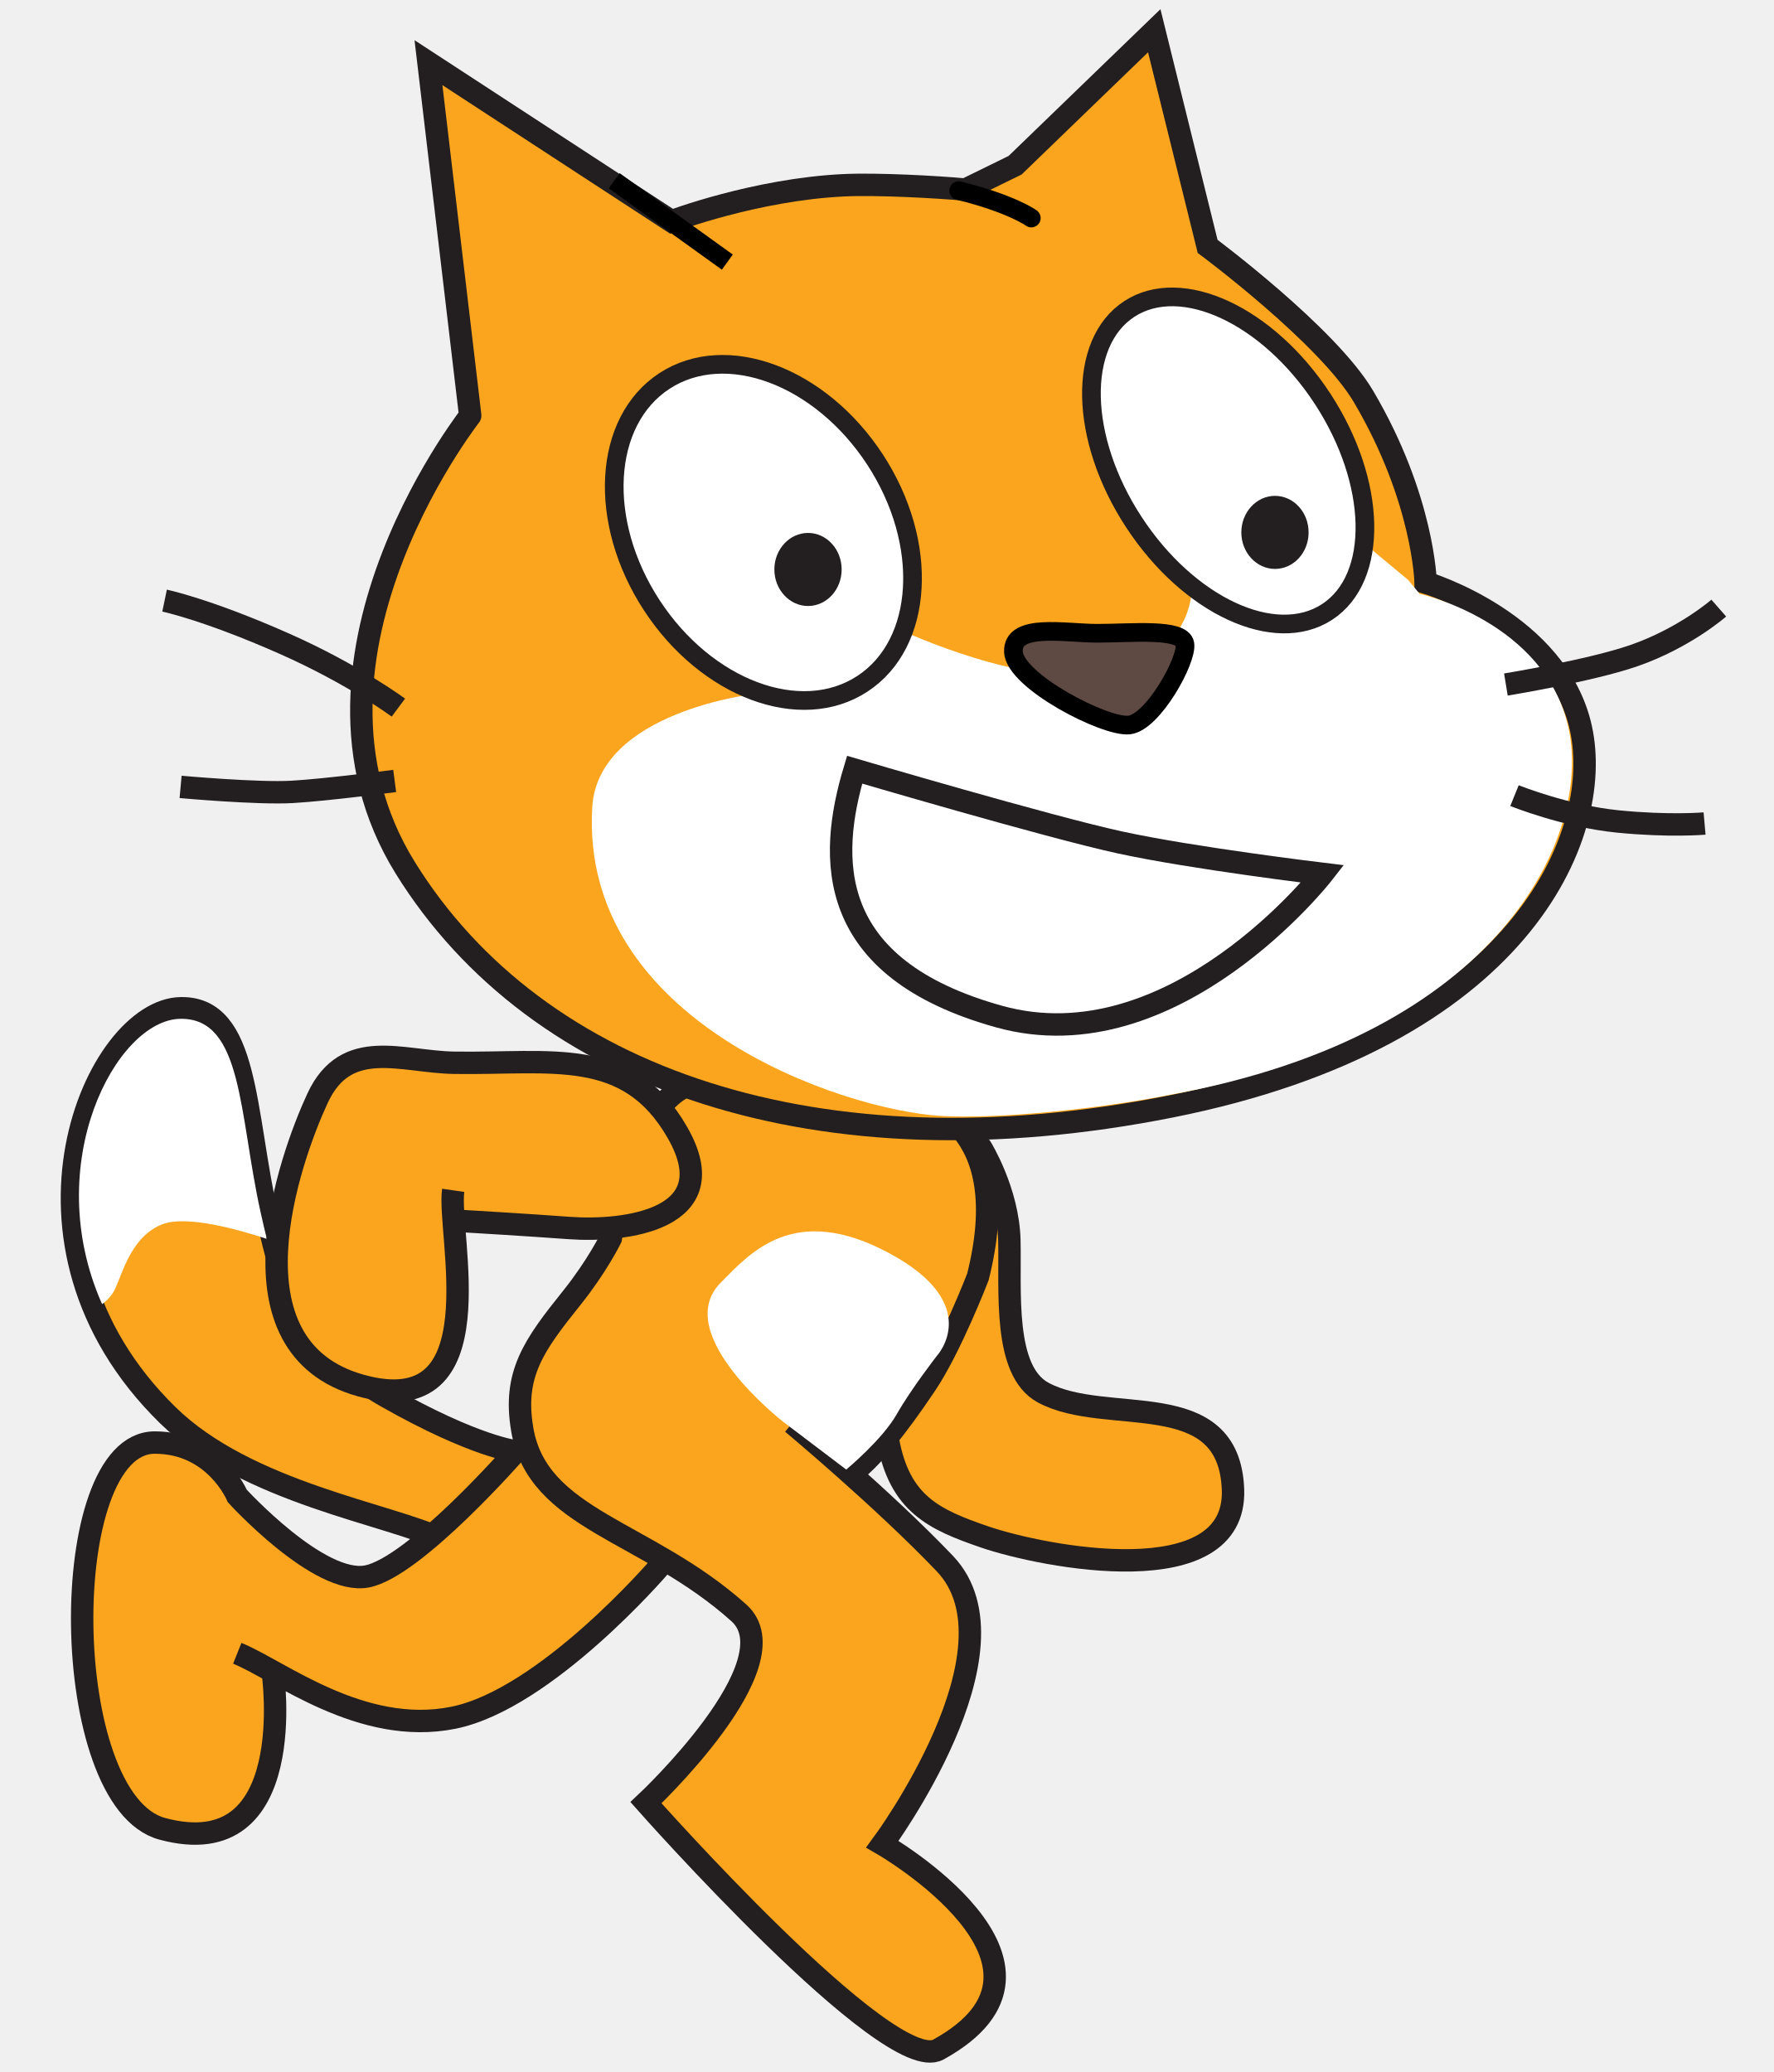
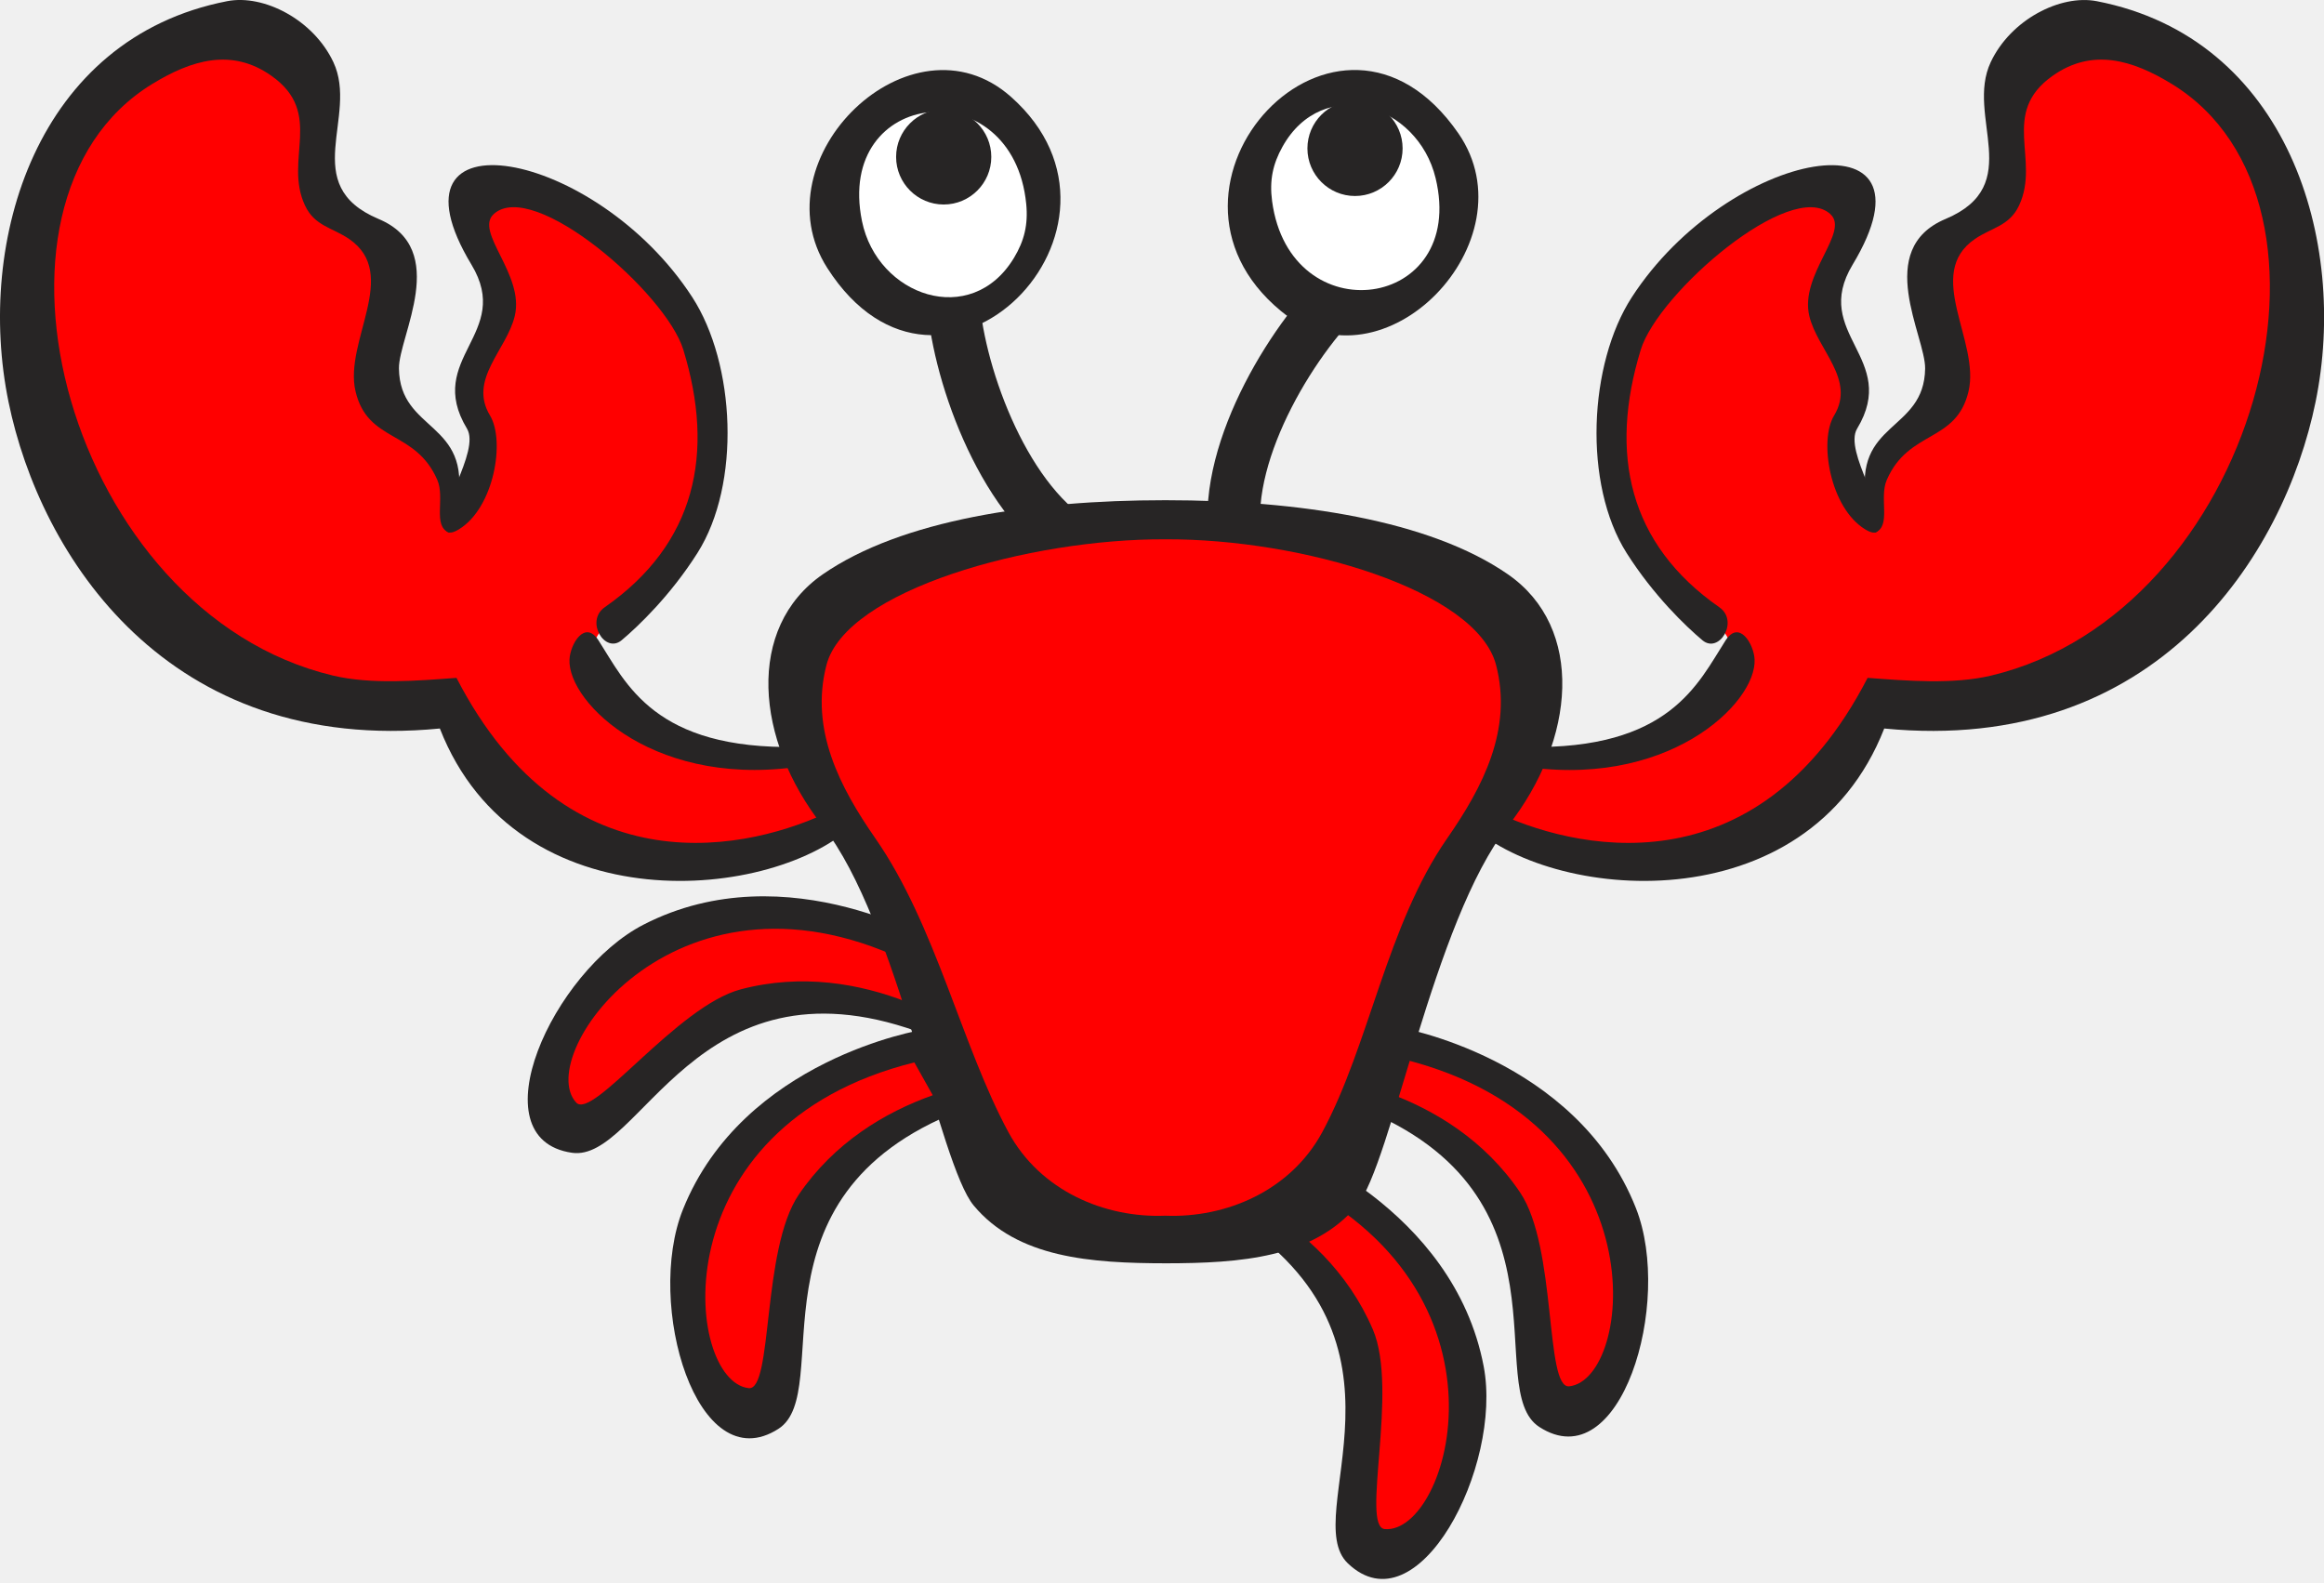
- <svg xmlns="http://www.w3.org/2000/svg" version="1.1" id="cat" x="0px" y="0px" width="95px" height="111px" viewBox="0 0 95 111" enable-background="new 0 0 95 111" xml:space="preserve">
-   <g>
-     <g id="Layer_8">
-       <path fill="#FAA51D" stroke="#231F20" stroke-width="1.2" d="M23.754,82.506c-2.871-1.402-10.511-2.518-14.771-6.695    c-9.431-9.246-3.824-21.732,0.704-21.797c3.611-0.061,3.363,5.482,4.622,11.145c0.875,3.939,1.673,6.988,6.407,9.674    c4.735,2.688,6.918,2.916,6.918,2.916s3.258,0.791,1.596,2.562C27.568,82.076,23.754,82.506,23.754,82.506z" />
-       <path fill="#FFFFFF" d="M14.291,66.369c-0.115-0.459-0.222-0.928-0.33-1.413c-1.172-5.271-0.941-10.432-4.303-10.377    c-3.433,0.05-7.53,7.771-4.19,15.285c0.193-0.143,0.399-0.336,0.569-0.588c0.451-0.664,0.821-2.969,2.654-3.688    C9.989,65.082,12.778,65.869,14.291,66.369z" />
-     </g>
-     <path fill="#FAA51D" stroke="#231F20" stroke-width="1.2" d="M52.543,61.473c0,0,1.455,2.342,1.519,4.969   c0.065,2.723-0.351,6.984,1.804,8.158c3.381,1.842,9.959-0.463,10.174,5.191c0.211,5.652-10.152,3.623-13.299,2.547   c-2.695-0.926-4.559-1.758-5.18-5.182c0,0-3.764-13.969-0.196-15.59C50.933,59.945,52.543,61.473,52.543,61.473z" />
-     <path fill="#FAA51D" stroke="#231F20" stroke-width="1.2" d="M14.61,89.584c0,0,1.504,10.391-5.922,8.387   c-5.586-1.51-5.705-20.68-0.406-20.691c3.237-0.006,4.425,2.859,4.425,2.859s4.385,4.812,6.95,4.312   c2.565-0.502,7.978-6.703,7.978-6.703s2.875-2.539,6.146,0.023c3.271,2.561,1.521,6.178,1.521,6.178s-6.07,7.072-11.014,8.072   c-4.945,1.002-9.375-2.568-11.58-3.451" />
-     <g id="Layer_6">
-       <path fill="#FAA51D" stroke="#231F20" stroke-width="1.2" d="M42.435,76.238c0,0,4.866,4.062,8.166,7.52    c4.384,4.592-3.339,15.039-3.339,15.039s11.234,6.467,2.998,11c-2.657,1.467-15.661-13.225-15.661-13.225s7.979-7.475,4.972-10.172    c-4.964-4.449-10.771-4.959-11.6-9.824c-0.502-2.957,0.613-4.502,2.658-7.053c1.354-1.689,2.084-3.182,2.084-3.182    s1.135-7.238,4.289-8.254c3.153-1.014,8.842,0.057,10.758,0.395c1.914,0.338,6.645,1.877,4.617,9.922c0,0-1.451,3.771-2.789,5.762    c-1.604,2.389-2.854,3.924-4.08,4.867" />
-       <path fill="#FFFFFF" d="M50.182,72.631c0,0,2.55-2.748-2.551-5.494c-5.102-2.746-7.449-0.016-9.024,1.572    c-2.731,2.742,3.334,7.453,3.334,7.453l3.383,2.564c0,0,1.916-1.582,2.701-2.957C48.807,74.396,50.182,72.631,50.182,72.631" />
-     </g>
-     <path fill="#FAA51D" stroke="#231F20" stroke-width="1.2" d="M24.428,65.395c0.939,0.057,3.625,0.213,6.064,0.391   c3.014,0.217,8.451-0.451,5.801-5.098c-2.649-4.65-6.74-3.674-11.961-3.754c-2.812-0.043-5.785-1.412-7.322,1.895   c-1.534,3.312-5.051,13.338,2.313,15.396c7.366,2.057,4.618-8.137,4.95-10.457" />
-     <g id="Layer_2">
-       <path fill="#FAA51D" stroke="#231F20" stroke-width="1.2" d="M51.709,10.156c-1.54-0.143-4.75-0.316-6.518-0.231    c-4.728,0.225-9.224,1.928-9.224,1.928L22.949,3.357l2.235,18.906c0.646-0.782-10.555,12.804-3.479,24.224    c7.08,11.426,22.233,16.518,40.988,12.792c18.755-3.728,23.229-14.531,21.986-20.246c-1.242-5.714-8.322-7.823-8.322-7.823    s-0.09-4.48-3.328-9.97c-1.926-3.268-8.348-8.041-8.348-8.041L61.822,1.647L54.37,8.851L51.709,10.156z" />
-       <path fill="#FFFFFF" d="M75.42,31.066l-2.483-2.064l-9.115,2.661c0,0,0,3.419-4.367,4.367c-4.37,0.951-11.211-2.277-11.211-2.277    l-7.784,3.417c0,0-8.437,0.928-8.739,6.081C31.048,54.704,45.1,59.478,50.425,59.783c2.905,0.167,8.235-0.337,12.277-1.14    c17.752-3.235,22.551-13.92,21.309-19.635c-1.242-5.714-7.977-7.196-7.977-7.196L75.42,31.066z" />
-       <path fill="none" stroke="#231F20" stroke-width="1.2" d="M9.673,42.155c0,0,4.107,0.374,5.974,0.268    c1.865-0.107,5.492-0.587,5.492-0.587" />
-       <path fill="none" stroke="#231F20" stroke-width="1.2" d="M80.656,36.671c0,0,4.549-0.743,6.859-1.549    c2.715-0.942,4.543-2.545,4.543-2.545" />
-       <path fill="none" stroke="#231F20" stroke-width="1.2" d="M21.337,37.909c0,0-2.384-1.777-6.117-3.43    c-4.134-1.831-6.405-2.303-6.405-2.303" />
-       <path fill="none" stroke="#231F20" stroke-width="1.2" d="M81.117,42.622c0,0,2.726,1.104,5.533,1.385    c2.77,0.276,4.647,0.11,4.647,0.11" />
-       <path fill="none" stroke="#000000" stroke-linecap="round" stroke-miterlimit="10" d="M51.349,10.212    c2.84,0.7,3.888,1.469,3.888,1.469" />
-       <line fill="none" stroke="#000000" x1="32.898" y1="9.684" x2="38.956" y2="14.042" />
-     </g>
-     <g id="Layer_5">
-       <path fill="#FFFFFF" stroke="#231F20" d="M70.84,21.366c2.924,4.479,3.033,9.591,0.242,11.415    c-2.793,1.825-7.426-0.332-10.354-4.813c-2.932-4.48-3.037-9.589-0.244-11.415C63.275,14.73,67.913,16.884,70.84,21.366z" />
-       <path fill="#231F20" d="M70.089,28.522c0,1.08-0.802,1.956-1.8,1.956c-0.993,0-1.803-0.877-1.803-1.956    c0-1.08,0.81-1.958,1.803-1.958C69.287,26.564,70.089,27.442,70.089,28.522" />
-     </g>
-     <g id="Layer_7">
-       <path fill="#FFFFFF" stroke="#231F20" d="M46.867,24.619c2.926,4.48,2.619,9.862-0.681,12.015    c-3.302,2.159-8.351,0.272-11.276-4.208c-2.928-4.48-2.624-9.86,0.678-12.017C38.891,18.253,43.938,20.137,46.867,24.619z" />
-       <path fill="#231F20" d="M45.079,30.507c0,1.081-0.803,1.957-1.801,1.957c-0.992,0-1.803-0.878-1.803-1.957    c0-1.08,0.811-1.957,1.803-1.957C44.274,28.55,45.079,29.427,45.079,30.507" />
-     </g>
-     <path fill="#5E4A42" stroke="#000000" d="M58.766,33.926c1.854,0,4.555-0.284,4.697,0.569c0.143,0.855-1.709,4.203-2.988,4.345   c-1.283,0.142-6.125-2.353-6.195-3.919C54.206,33.355,57.055,33.926,58.766,33.926z" />
-     <g id="Layer_4">
-       <path fill="none" stroke="#231F20" stroke-width="1.2" d="M45.774,41.235c0,0,10.347,3.054,14.217,3.897    c3.868,0.842,10.851,1.684,10.851,1.684s-7.99,10.245-17.328,7.644C44.176,51.863,44.345,45.975,45.774,41.235z" />
-     </g>
+ <svg xmlns="http://www.w3.org/2000/svg" version="1.1" width="348" height="237">
+   <g id="ID0.02210929337888956" transform="matrix(0.7549869, 0.6557398, -0.6557398, 0.7549869, 137.95, -65.35)">
+     <path id="ID0.6615138123743236" fill="#272525" d="M 58.812 69.148 C 47.382 76.420 54.982 86.381 52.107 89.129 C 48.075 92.984 43.184 83.557 44.279 77.787 C 46.025 68.588 55.816 64.975 55.816 64.975 C 55.816 64.975 58.835 67.771 58.812 69.148 L 58.812 69.148 L 58.812 69.148 L 58.812 69.148 L 58.812 69.148 L 58.812 69.148 L 58.812 69.148 L 58.812 69.148 L 58.812 69.148 Z " transform="matrix(2.550601, 0.4998147, -0.4998147, 2.550601, 28.2, -39.4)" />
+     <path id="ID0.19191409228369594" fill="#FF0000" d="M 55.734 66.903 L 57.138 68.554 C 54.630 70.041 52.100 72.313 50.666 75.657 C 49.164 79.158 51.387 87.037 49.977 87.155 C 46.261 87.467 41.965 73.337 55.734 66.903 L 55.734 66.903 L 55.734 66.903 L 55.734 66.903 L 55.734 66.903 L 55.734 66.903 L 55.734 66.903 L 55.734 66.903 L 55.734 66.903 Z " transform="matrix(2.550601, 0.4998147, -0.4998147, 2.550601, 28.2, -39.4)" />
+   </g>
+   <path id="ID0.19590965565294027" fill="none" d="M 61.965 31.297 C 57.658 28.643 55.082 21.164 54.898 17.010 " transform="matrix(2.599112, 0, 0, 2.599112, 0, 0)" />
+   <path id="ID0.3219024804420769" fill="none" stroke="#272525" stroke-width="3.031" d="M 61.965 31.297 C 57.658 28.643 55.082 21.164 54.898 17.010 " transform="matrix(2.599112, 0, 0, 2.599112, 0, 0)" />
+   <path id="ID0.9153673928231001" fill="none" d="M 71.145 30.875 C 70.499 25.858 74.690 19.148 77.802 16.391 " transform="matrix(2.599112, 0, 0, 2.599112, 0, 0)" />
+   <path id="ID0.7677619978785515" fill="none" stroke="#272525" stroke-width="3.031" d="M 71.145 30.875 C 70.499 25.858 74.690 19.148 77.802 16.391 " transform="matrix(2.599112, 0, 0, 2.599112, 0, 0)" />
+   <path id="ID0.9208156592212617" fill="#FF0000" d="M 84.912 46.546 C 89.564 49.043 92.991 50.561 98.230 49.679 C 101.558 49.092 103.762 47.820 105.671 44.979 C 106.699 43.461 106.577 41.029 108.412 41.063 C 119.086 41.258 129.906 34.502 132.306 23.045 C 133.138 18.932 132.648 15.064 131.327 11.098 C 129.222 4.684 125.059 1.649 118.304 2.481 C 115.414 2.824 116.589 7.622 115.660 10.315 C 114.728 13.008 111.938 13.301 111.153 15.994 C 110.665 17.708 111.448 18.883 111.546 20.695 C 111.742 24.220 107.531 26.080 108.217 29.116 C 104.006 27.451 106.846 25.493 106.846 23.045 C 106.846 20.792 105.328 19.617 105.475 17.365 C 105.621 15.113 107.140 13.938 106.846 11.686 C 98.279 11 90.690 19.569 92.746 27.941 C 93.922 32.641 102.832 36.852 99.014 39.691 C 95.293 42.483 91.131 44.392 86.871 42.629 C 86.724 44.637 86.087 44.979 84.912 46.546 L 84.912 46.546 L 84.912 46.546 L 84.912 46.546 L 84.912 46.546 L 84.912 46.546 L 84.912 46.546 L 84.912 46.546 L 84.912 46.546 Z " transform="matrix(2.599112, 0, 0, 2.599112, 0, 0)" />
+   <path id="ID0.7105530607514083" fill="#272525" d="M 110.912 21.234 C 110.863 24.914 106.719 24.243 107.539 28.928 C 107.646 29.542 107.383 30.271 108.024 30.687 C 108.987 30.318 108.243 28.702 108.703 27.649 C 109.969 24.743 112.711 25.530 113.413 22.545 C 114.091 19.668 110.831 15.791 113.780 13.770 C 114.749 13.106 115.769 13.029 116.327 11.833 C 117.563 9.178 115.209 6.530 118.249 4.373 C 120.536 2.751 122.854 3.446 125.134 4.844 C 136.260 11.666 129.948 35.289 114.718 38.924 C 112.526 39.447 109.831 39.223 107.598 39.056 C 101.167 51.524 90.539 48.935 85.975 46.699 C 85.107 46.273 85.768 47.037 84.604 47.419 C 89.180 51.927 104.099 53.364 108.556 41.974 C 124.251 43.506 131.587 32.023 133.405 23.165 C 135.312 13.873 131.795 2.202 120.805 0.069 C 118.701 -0.339 115.839 1.136 114.691 3.580 C 113.216 6.719 116.739 10.660 112.088 12.616 C 107.921 14.368 110.936 19.379 110.912 21.234 L 110.912 21.234 L 110.912 21.234 L 110.912 21.234 L 110.912 21.234 L 110.912 21.234 L 110.912 21.234 L 110.912 21.234 L 110.912 21.234 Z " transform="matrix(2.599112, 0, 0, 2.599112, 0, 0)" />
+   <path id="ID0.46882958710193634" fill="#272525" d="M 98.081 36.889 C 99.042 37.695 100.206 35.790 99.055 34.988 C 93.805 31.330 92.702 26.113 94.529 20.149 C 95.535 16.868 103.183 10.257 105.453 12.337 C 106.581 13.370 103.670 15.810 104.239 18.204 C 104.710 20.175 106.928 21.858 105.666 23.943 C 104.781 25.404 105.433 29.260 107.451 30.495 C 107.769 30.690 108.056 30.778 108.207 30.562 C 108.870 29.612 106.201 26.014 106.993 24.698 C 109.449 20.623 104.327 19.243 106.732 15.254 C 112.139 6.288 99.579 8.536 94.013 17.126 C 91.526 20.962 91.196 27.892 93.716 31.866 C 95.269 34.313 97.121 36.083 98.081 36.889 L 98.081 36.889 L 98.081 36.889 L 98.081 36.889 L 98.081 36.889 L 98.081 36.889 L 98.081 36.889 L 98.081 36.889 L 98.081 36.889 Z " transform="matrix(2.599112, 0, 0, 2.599112, 0, 0)" />
+   <path id="ID0.799437502399087" fill="#272525" d="M 87.931 43.037 L 87.328 44.088 C 96.009 45.605 101.212 40.515 101.087 37.994 C 101.043 37.106 100.197 35.682 99.411 36.906 C 97.825 39.375 96.205 43.208 87.931 43.037 L 87.931 43.037 L 87.931 43.037 L 87.931 43.037 L 87.931 43.037 L 87.931 43.037 L 87.931 43.037 L 87.931 43.037 L 87.931 43.037 Z " transform="matrix(2.599112, 0, 0, 2.599112, 0, 0)" />
+   <path id="ID0.3204877767711878" fill="#272525" d="M 75.449 69.151 C 86.880 76.424 79.279 86.383 82.154 89.132 C 86.185 92.987 91.076 83.560 89.982 77.790 C 88.235 68.591 78.445 64.978 78.445 64.978 C 78.445 64.978 75.426 67.774 75.449 69.151 L 75.449 69.151 L 75.449 69.151 L 75.449 69.151 L 75.449 69.151 L 75.449 69.151 L 75.449 69.151 L 75.449 69.151 L 75.449 69.151 Z " transform="matrix(2.599112, 0, 0, 2.599112, -11.7, 2.45)" />
+   <path id="ID0.6369192353449762" fill="#FF0000" d="M 78.528 66.906 L 77.123 68.558 C 79.632 70.043 82.162 72.316 83.596 75.660 C 85.098 79.161 82.875 87.041 84.285 87.158 C 88 87.469 92.297 73.341 78.528 66.906 L 78.528 66.906 L 78.528 66.906 L 78.528 66.906 L 78.528 66.906 L 78.528 66.906 L 78.528 66.906 L 78.528 66.906 L 78.528 66.906 Z " transform="matrix(2.599112, 0, 0, 2.599112, -11.7, 2.45)" />
+   <path id="ID0.01210848893970251" fill="#272525" d="M 78.898 63.843 C 92.420 63.008 92.127 75.533 96.068 76.068 C 101.596 76.817 100.011 66.314 95.734 62.292 C 88.915 55.876 78.869 58.707 78.869 58.707 C 78.869 58.707 78.071 62.744 78.898 63.843 L 78.898 63.843 L 78.898 63.843 L 78.898 63.843 L 78.898 63.843 L 78.898 63.843 L 78.898 63.843 L 78.898 63.843 L 78.898 63.843 Z " transform="matrix(2.351138, 1.107939, -1.107939, 2.351138, 88.9, -71.6)" />
+   <path id="ID0.13413950521498919" fill="#FF0000" d="M 80.070 60.218 L 79.905 62.380 C 82.807 62.108 86.190 62.459 89.314 64.320 C 92.588 66.270 95.420 73.951 96.631 73.216 C 99.819 71.286 94.991 57.330 80.070 60.218 L 80.070 60.218 L 80.070 60.218 L 80.070 60.218 L 80.070 60.218 L 80.070 60.218 L 80.070 60.218 L 80.070 60.218 L 80.070 60.218 Z " transform="matrix(2.351138, 1.107939, -1.107939, 2.351138, 88.9, -71.6)" />
+   <path id="ID0.6875393860973418" fill="#FF0000" d="M 48.983 46.543 C 44.332 49.041 40.905 50.558 35.666 49.678 C 32.336 49.091 30.133 47.817 28.224 44.978 C 27.196 43.460 27.317 41.027 25.482 41.061 C 14.809 41.256 3.989 34.500 1.590 23.043 C 0.757 18.931 1.247 15.063 2.569 11.097 C 4.674 4.683 8.836 1.647 15.593 2.480 C 18.481 2.822 17.306 7.621 18.237 10.313 C 19.167 13.006 21.958 13.300 22.741 15.993 C 23.231 17.707 22.447 18.882 22.349 20.693 C 22.153 24.218 26.363 26.079 25.678 29.114 C 29.889 27.449 27.049 25.490 27.049 23.043 C 27.049 20.791 28.567 19.616 28.420 17.363 C 28.273 15.111 26.755 13.936 27.049 11.684 C 35.617 10.998 43.206 19.567 41.150 27.939 C 39.975 32.640 31.065 36.850 34.883 39.690 C 38.604 42.481 42.766 44.390 47.025 42.628 C 47.172 44.634 47.808 44.978 48.983 46.543 L 48.983 46.543 L 48.983 46.543 L 48.983 46.543 L 48.983 46.543 L 48.983 46.543 L 48.983 46.543 L 48.983 46.543 L 48.983 46.543 Z " transform="matrix(2.599112, 0, 0, 2.599112, 0, 0)" />
+   <path id="ID0.6489166100509465" fill="#272525" d="M 22.984 21.232 C 23.033 24.912 27.177 24.242 26.357 28.927 C 26.249 29.541 26.513 30.270 25.872 30.685 C 24.908 30.317 25.652 28.701 25.194 27.649 C 23.928 24.743 21.185 25.530 20.483 22.545 C 19.805 19.668 23.066 15.791 20.115 13.770 C 19.146 13.106 18.126 13.030 17.569 11.833 C 16.332 9.179 18.688 6.530 15.647 4.374 C 13.360 2.752 11.041 3.446 8.761 4.844 C -2.364 11.666 3.948 35.290 19.179 38.923 C 21.370 39.446 24.064 39.223 26.299 39.056 C 32.729 51.524 43.358 48.934 47.922 46.699 C 48.791 46.273 48.130 47.036 49.293 47.419 C 44.716 51.927 29.798 53.364 25.341 41.974 C 9.645 43.505 2.310 32.022 0.492 23.164 C -1.415 13.871 2.102 2.200 13.092 0.067 C 15.195 -0.341 18.057 1.135 19.206 3.579 C 20.681 6.718 17.158 10.659 21.809 12.615 C 25.975 14.366 22.960 19.377 22.984 21.232 L 22.984 21.232 L 22.984 21.232 L 22.984 21.232 L 22.984 21.232 L 22.984 21.232 L 22.984 21.232 L 22.984 21.232 L 22.984 21.232 Z " transform="matrix(2.599112, 0, 0, 2.599112, 0, 0)" />
+   <path id="ID0.9132488328032196" fill="#272525" d="M 35.815 36.887 C 34.855 37.693 33.690 35.788 34.842 34.986 C 40.091 31.328 41.196 26.111 39.367 20.147 C 38.362 16.865 30.713 10.255 28.444 12.335 C 27.317 13.367 30.228 15.808 29.658 18.201 C 29.188 20.173 26.969 21.855 28.231 23.941 C 29.116 25.402 28.465 29.258 26.446 30.493 C 26.128 30.688 25.841 30.776 25.690 30.560 C 25.026 29.610 27.696 26.011 26.903 24.696 C 24.448 20.622 29.570 19.241 27.164 15.252 C 21.757 6.286 34.317 8.534 39.884 17.124 C 42.371 20.960 42.701 27.889 40.180 31.864 C 38.628 34.310 36.776 36.081 35.815 36.887 L 35.815 36.887 L 35.815 36.887 L 35.815 36.887 L 35.815 36.887 L 35.815 36.887 L 35.815 36.887 L 35.815 36.887 L 35.815 36.887 Z " transform="matrix(2.599112, 0, 0, 2.599112, 0, 0)" />
+   <path id="ID0.347795610781759" fill="#272525" d="M 45.966 43.035 L 46.569 44.085 C 37.887 45.602 32.685 40.513 32.810 37.992 C 32.854 37.104 33.700 35.680 34.486 36.904 C 36.071 39.374 37.691 43.207 45.966 43.035 L 45.966 43.035 L 45.966 43.035 L 45.966 43.035 L 45.966 43.035 L 45.966 43.035 L 45.966 43.035 L 45.966 43.035 L 45.966 43.035 Z " transform="matrix(2.599112, 0, 0, 2.599112, 0, 0)" />
+   <path id="ID0.2128263027407229" fill="#272525" d="M 47.665 15.446 C 43.614 9.123 52.496 0.486 58.242 5.576 C 66.717 13.085 54.250 25.725 47.665 15.446 L 47.665 15.446 L 47.665 15.446 L 47.665 15.446 L 47.665 15.446 L 47.665 15.446 L 47.665 15.446 L 47.665 15.446 L 47.665 15.446 Z " transform="matrix(2.599112, 0, 0, 2.599112, 0, 0)" />
+   <path id="ID0.8055465533398092" fill="#FFFFFF" d="M 59.123 11.746 C 59.242 12.953 59.004 13.887 58.417 14.859 C 55.948 18.945 50.544 17.061 49.662 12.744 C 48.091 5.048 58.362 4.034 59.123 11.746 L 59.123 11.746 L 59.123 11.746 L 59.123 11.746 L 59.123 11.746 L 59.123 11.746 L 59.123 11.746 L 59.123 11.746 L 59.123 11.746 Z " transform="matrix(2.599112, 0, 0, 2.599112, 0, 0)" />
+   <path id="ID0.6909597716294229" fill="#272525" d="M 54.369 6.299 C 55.882 6.299 57.111 7.528 57.111 9.041 C 57.111 10.554 55.882 11.783 54.369 11.783 C 52.856 11.783 51.627 10.554 51.627 9.041 C 51.627 7.528 52.856 6.299 54.369 6.299 L 54.369 6.299 L 54.369 6.299 L 54.369 6.299 L 54.369 6.299 L 54.369 6.299 L 54.369 6.299 L 54.369 6.299 Z " transform="matrix(2.599112, 0, 0, 2.599112, 0, 0)" />
+   <path id="ID0.43561775609850883" fill="#272525" d="M 67.188 28.821 C 74.772 28.821 82.348 29.955 86.874 33.090 C 91.313 36.164 90.786 42.624 86.874 47.603 C 82.552 53.103 80.181 67.058 78.179 69.458 C 75.664 72.474 71.447 72.783 67.188 72.787 C 62.830 72.783 58.612 72.474 56.098 69.458 C 54.097 67.058 51.725 53.103 47.403 47.603 C 43.491 42.624 42.965 36.165 47.403 33.090 C 51.929 29.956 59.506 28.821 67.090 28.821 L 67.188 28.821 L 67.188 28.821 L 67.188 28.821 L 67.188 28.821 L 67.188 28.821 L 67.188 28.821 L 67.188 28.821 L 67.188 28.821 L 67.188 28.821 Z " transform="matrix(2.599112, 0, 0, 2.599112, 0, 0)" />
+   <path id="ID0.7181078880093992" fill="#FF0000" d="M 67.137 31.073 C 74.961 31.035 85.075 34.002 86.194 38.319 C 87.158 42.038 85.420 45.363 83.374 48.306 C 79.889 53.323 78.888 60.217 76.181 65.228 C 74.351 68.618 70.627 70.185 67.138 70.045 C 63.650 70.185 59.926 68.617 58.095 65.228 C 55.390 60.217 53.920 53.323 50.434 48.306 C 48.389 45.363 46.650 42.037 47.614 38.319 C 48.731 34.001 59.313 31.035 67.137 31.073 L 67.137 31.073 L 67.137 31.073 L 67.137 31.073 L 67.137 31.073 L 67.137 31.073 L 67.137 31.073 L 67.137 31.073 L 67.137 31.073 Z " transform="matrix(2.599112, 0, 0, 2.599112, 0, 0)" />
+   <path id="ID0.3276853393763304" fill="#272525" d="M 84.024 7.688 C 88.295 13.866 79.718 22.808 73.798 17.920 C 65.066 10.713 77.084 -2.354 84.024 7.688 L 84.024 7.688 L 84.024 7.688 L 84.024 7.688 L 84.024 7.688 L 84.024 7.688 L 84.024 7.688 L 84.024 7.688 L 84.024 7.688 Z " transform="matrix(2.599112, 0, 0, 2.599112, 0, 0)" />
+   <path id="ID0.6413746420294046" fill="#FFFFFF" d="M 73.289 11.590 C 73.129 10.388 73.333 9.446 73.887 8.454 C 76.212 4.284 81.677 5.979 82.709 10.263 C 84.549 17.899 74.319 19.271 73.289 11.590 L 73.289 11.590 L 73.289 11.590 L 73.289 11.590 L 73.289 11.590 L 73.289 11.590 L 73.289 11.590 L 73.289 11.590 L 73.289 11.590 Z " transform="matrix(2.599112, 0, 0, 2.599112, 0, 0)" />
+   <path id="ID0.039086727891117334" fill="#272525" d="M 78.066 5.809 C 79.579 5.809 80.808 7.038 80.808 8.551 C 80.808 10.064 79.579 11.293 78.066 11.293 C 76.553 11.293 75.324 10.064 75.324 8.551 C 75.324 7.038 76.553 5.809 78.066 5.809 L 78.066 5.809 L 78.066 5.809 L 78.066 5.809 L 78.066 5.809 L 78.066 5.809 L 78.066 5.809 L 78.066 5.809 Z " transform="matrix(2.599112, 0, 0, 2.599112, 0, 0)" />
+   <path id="ID0.6277780011296272" fill="none" stroke="none" d="M 158.950 197.550 C 158.950 197.550 157.600 197.550 158.050 197.550 C 158.500 197.550 171.372 199.773 178.250 197.550 C 184.743 195.451 184.698 190.610 187.900 187.900 C 188.568 187.335 189.165 188.149 189.650 187.900 C 190.050 187.694 189.484 187.323 189.650 187 C 189.816 186.677 190.517 185.532 190.550 186.150 C 190.583 186.768 191.256 198.094 190.550 203.700 C 190.276 205.878 188.566 205.880 187.900 207.200 C 187.506 207.981 188.137 208.463 187.900 208.950 C 187.714 209.332 187.338 208.662 187.050 208.950 C 186.762 209.238 186.395 210.682 185.250 211.600 C 184.105 212.518 180.606 214.815 178.250 216 C 177.468 216.393 177.173 215.837 176.500 216 C 175.827 216.163 175.720 216.778 174.750 216.850 C 173.780 216.922 168.465 217.829 165.100 216.850 C 161.808 215.892 161.293 213.979 159.800 212.500 C 159.480 212.183 160.029 211.987 159.800 211.600 C 159.571 211.213 157.904 209.292 157.200 208.100 C 156.971 207.713 157.397 207.583 157.200 207.200 C 157.003 206.817 155.750 205.795 155.400 204.600 C 155.050 203.405 155.400 202.094 155.400 201.050 " transform="matrix(1, 0, 0, 1, 1.8, -74.75)" />
+   <path id="ID0.2081833342090249" fill="none" stroke="none" d="M 153.650 201.050 C 153.650 201.050 166.858 201.749 173 201.050 C 175.166 200.804 175.442 199.520 176.500 198.450 C 177.200 197.742 176.685 197.391 177.350 196.650 C 178.015 195.909 182.454 192.065 184.400 189.650 C 184.949 188.969 183.956 188.487 184.400 187.900 C 184.844 187.313 186.335 186.865 187.050 186.150 C 187.368 185.832 187.050 185.515 187.050 185.250 " transform="matrix(1, 0, 0, 1, 1.8, -74.75)" />
+   <g id="ID0.02210929337888956" transform="matrix(1, 0, 0, 1, 0, 0)">
+     <path id="ID0.6615138123743236" fill="#272525" d="M 58.812 69.148 C 47.382 76.420 54.982 86.381 52.107 89.129 C 48.075 92.984 43.184 83.557 44.279 77.787 C 46.025 68.588 55.816 64.975 55.816 64.975 C 55.816 64.975 58.835 67.771 58.812 69.148 L 58.812 69.148 L 58.812 69.148 L 58.812 69.148 L 58.812 69.148 L 58.812 69.148 L 58.812 69.148 L 58.812 69.148 L 58.812 69.148 Z " transform="matrix(2.550601, 0.4998147, -0.4998147, 2.550601, 28.2, -39.4)" />
+     <path id="ID0.19191409228369594" fill="#FF0000" d="M 55.734 66.903 L 57.138 68.554 C 54.630 70.041 52.100 72.313 50.666 75.657 C 49.164 79.158 51.387 87.037 49.977 87.155 C 46.261 87.467 41.965 73.337 55.734 66.903 L 55.734 66.903 L 55.734 66.903 L 55.734 66.903 L 55.734 66.903 L 55.734 66.903 L 55.734 66.903 L 55.734 66.903 L 55.734 66.903 Z " transform="matrix(2.550601, 0.4998147, -0.4998147, 2.550601, 28.2, -39.4)" />
  </g>
</svg>
